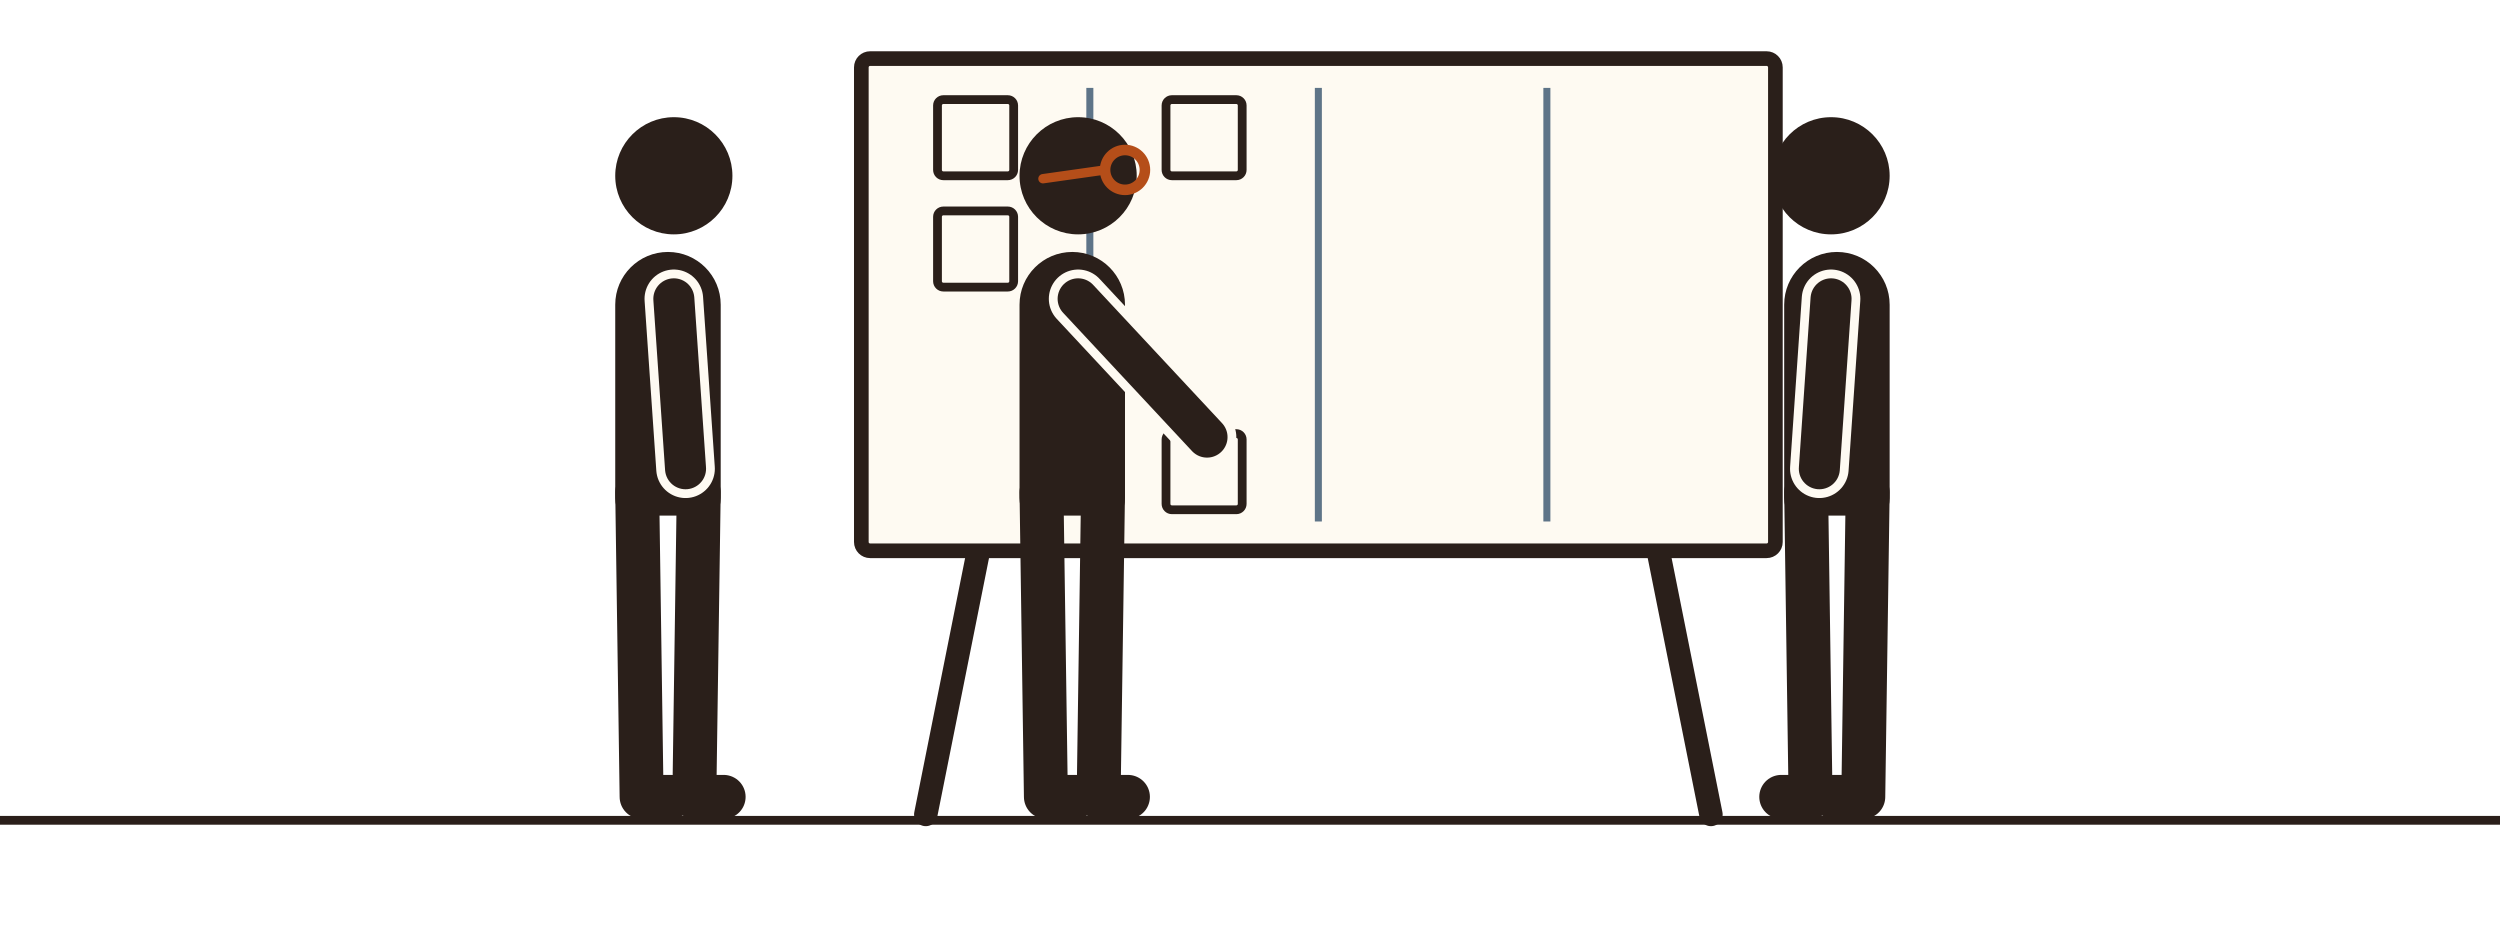
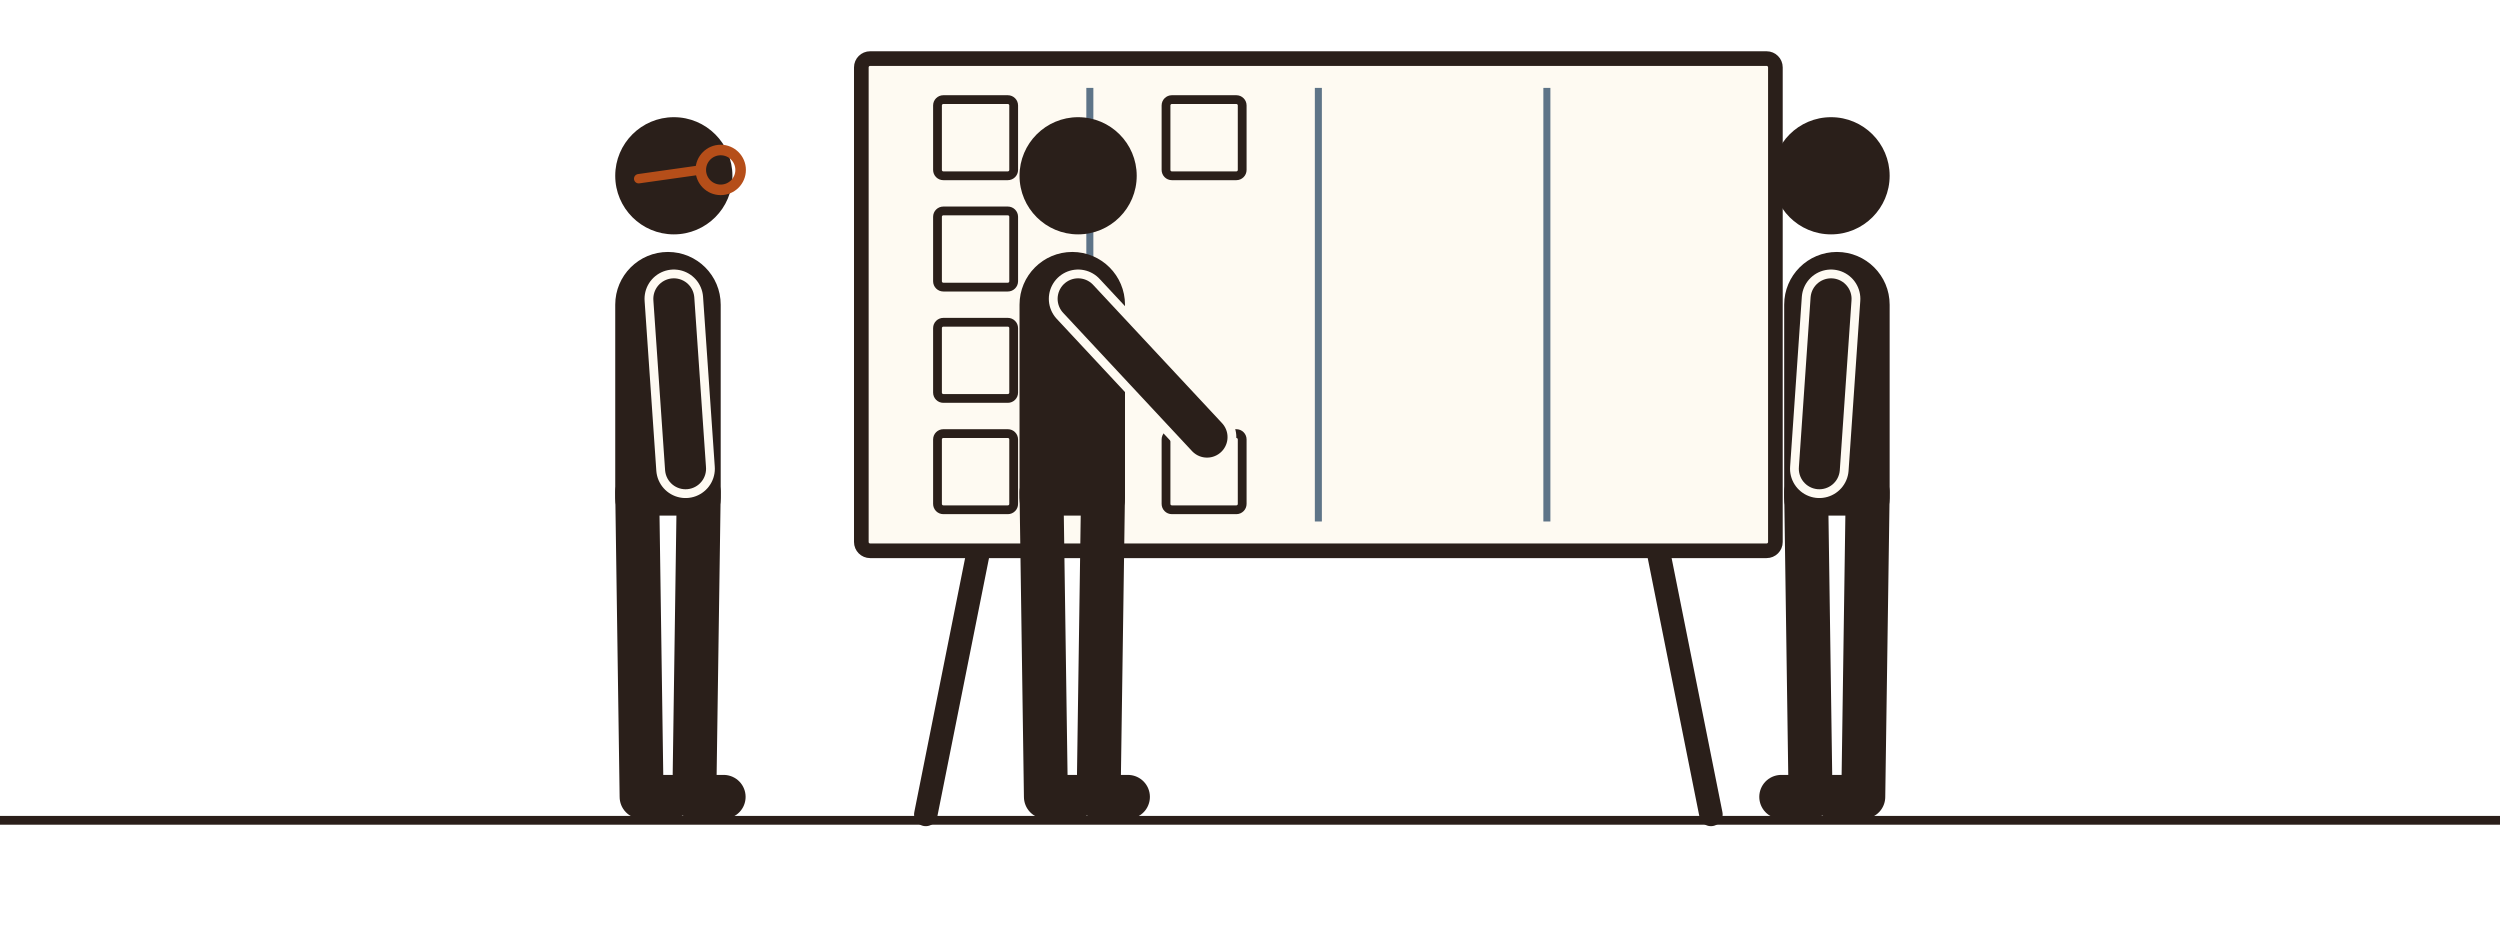
<svg xmlns="http://www.w3.org/2000/svg" viewBox="0 -140 426.667 160" width="426.667" height="160">
  <style>.fe{fill:#2A1F1A}.se{stroke:#2A1F1A}.fi{fill:#FEFAF2}.si{stroke:#FEFAF2}.sa{stroke:#5E7488}.so{stroke:#B54E19}.fa{fill:#F2A33A}.fd{fill:#D9D4CC}.fs{fill:#5E7488}</style>
  <line class="se" x1="0" y1="0" x2="426.667" y2="0" stroke-width="1.5" />
-   <g class="board">
-     <line class="se" x1="167" y1="-46" x2="158" y2="-1" stroke-width="4" stroke-linecap="round" />
-     <line class="se" x1="283" y1="-46" x2="292" y2="-1" stroke-width="4" stroke-linecap="round" />
-     <rect class="fi se" x="147" y="-130" width="156" height="84" rx="1.5" stroke-width="2.5" />
-     <line class="sa" x1="186" y1="-125" x2="186" y2="-51" stroke-width="1.2" />
-     <line class="sa" x1="225" y1="-125" x2="225" y2="-51" stroke-width="1.2" />
-     <line class="sa" x1="264" y1="-125" x2="264" y2="-51" stroke-width="1.2" />
+   <g class="board" transform="translate(147 0)">
+     <line class="se" x1="20" y1="-46" x2="11" y2="-1" stroke-width="4" stroke-linecap="round" />
+     <line class="se" x1="136" y1="-46" x2="145" y2="-1" stroke-width="4" stroke-linecap="round" />
+     <rect class="fi se" x="0" y="-130" width="156" height="84" rx="1.5" stroke-width="2.5" />
+     <line class="sa" x1="39" y1="-125" x2="39" y2="-51" stroke-width="1.2" />
+     <line class="sa" x1="78" y1="-125" x2="78" y2="-51" stroke-width="1.2" />
+     <line class="sa" x1="117" y1="-125" x2="117" y2="-51" stroke-width="1.2" />
  </g>
-   <g class="postit c1">
-     <rect class="fi se" x="160" y="-123" width="13" height="13" rx="1" stroke-width="1.5" />
+   <g class="postit c1" transform="translate(160 -123)">
+     <rect class="fi se" x="0" y="0" width="13" height="13" rx="1" stroke-width="1.5" />
  </g>
-   <g class="postit c1">
-     <rect class="fi se" x="160" y="-104" width="13" height="13" rx="1" stroke-width="1.5" />
+   <g class="postit c1" transform="translate(160 -104)">
+     <rect class="fi se" x="0" y="0" width="13" height="13" rx="1" stroke-width="1.5" />
  </g>
-   <g class="postit c2">
-     <rect class="fi se" x="199" y="-123" width="13" height="13" rx="1" stroke-width="1.5" />
+   <g class="postit c1" transform="translate(160 -85)">
+     <rect class="fi se" x="0" y="0" width="13" height="13" rx="1" stroke-width="1.5" />
  </g>
-   <g class="postit c2">
-     <rect class="fi se" x="199" y="-66" width="13" height="13" rx="1" stroke-width="1.5" />
+   <g class="postit c1" transform="translate(160 -66)">
+     <rect class="fi se" x="0" y="0" width="13" height="13" rx="1" stroke-width="1.5" />
+   </g>
+   <g class="postit c2" transform="translate(199 -123)">
+     <rect class="fi se" x="0" y="0" width="13" height="13" rx="1" stroke-width="1.5" />
+   </g>
+   <g class="postit c2" transform="translate(199 -66)">
+     <rect class="fi se" x="0" y="0" width="13" height="13" rx="1" stroke-width="1.5" />
  </g>
  <g transform="translate(114 0)">
-     <g class="pm-debout">
-       <polyline class="se" points="-5.25,-56 -4.5,-4 0.5,-4" fill="none" stroke-linecap="round" stroke-linejoin="round" stroke-width="7.5" />
-       <polyline class="se" points="5.25,-56 4.5,-4 9.5,-4" fill="none" stroke-linecap="round" stroke-linejoin="round" stroke-width="7.5" />
-       <polyline class="se" points="0,-89 -2,-58" fill="none" stroke-linecap="round" stroke-linejoin="round" stroke-width="7" />
-       <path class="fe" d="M-9,-88 A9,9 0 0 1 9,-88 L9,-55 Q9,-52 6,-52 L-6,-52 Q-9,-52 -9,-55 Z" />
-       <circle class="fe" cx="1" cy="-110" r="10" />
-       <polyline class="si" points="1,-89 3,-60" fill="none" stroke-linecap="round" stroke-linejoin="round" stroke-width="10" />
-       <polyline class="se" points="1,-89 3,-60" fill="none" stroke-linecap="round" stroke-linejoin="round" stroke-width="7" />
-     </g>
-   </g>
-   <g transform="translate(183 0)">
-     <g class="j-colle">
+     <g class="j-debout">
      <polyline class="se" points="-5.25,-56 -4.5,-4 0.5,-4" fill="none" stroke-linecap="round" stroke-linejoin="round" stroke-width="7.5" />
      <polyline class="se" points="5.25,-56 4.5,-4 9.5,-4" fill="none" stroke-linecap="round" stroke-linejoin="round" stroke-width="7.5" />
      <polyline class="se" points="0,-89 -2,-58" fill="none" stroke-linecap="round" stroke-linejoin="round" stroke-width="7" />
      <path class="fe" d="M-9,-88 A9,9 0 0 1 9,-88 L9,-55 Q9,-52 6,-52 L-6,-52 Q-9,-52 -9,-55 Z" />
      <circle class="fe" cx="1" cy="-110" r="10" />
      <g class="lunettes">
        <line class="so" x1="5.6" y1="-111" x2="-5" y2="-109.5" stroke-width="1.6" stroke-linecap="round" />
        <circle class="so" cx="9" cy="-111" r="3.4" fill="none" stroke-width="1.8" />
      </g>
+       <polyline class="si" points="1,-89 3,-60" fill="none" stroke-linecap="round" stroke-linejoin="round" stroke-width="10" />
+       <polyline class="se" points="1,-89 3,-60" fill="none" stroke-linecap="round" stroke-linejoin="round" stroke-width="7" />
+     </g>
+   </g>
+   <g transform="translate(183 0)">
+     <g class="pm-repos">
+       <polyline class="se" points="-5.25,-56 -4.5,-4 0.5,-4" fill="none" stroke-linecap="round" stroke-linejoin="round" stroke-width="7.5" />
+       <polyline class="se" points="5.25,-56 4.5,-4 9.5,-4" fill="none" stroke-linecap="round" stroke-linejoin="round" stroke-width="7.5" />
+       <polyline class="se" points="0,-89 -2,-58" fill="none" stroke-linecap="round" stroke-linejoin="round" stroke-width="7" />
+       <path class="fe" d="M-9,-88 A9,9 0 0 1 9,-88 L9,-55 Q9,-52 6,-52 L-6,-52 Q-9,-52 -9,-55 Z" />
+       <circle class="fe" cx="1" cy="-110" r="10" />
      <polyline class="si" points="1,-89 23,-65.4" fill="none" stroke-linecap="round" stroke-linejoin="round" stroke-width="10" />
      <polyline class="se" points="1,-89 23,-65.4" fill="none" stroke-linecap="round" stroke-linejoin="round" stroke-width="7" />
    </g>
  </g>
  <g transform="translate(313.5 0)">
    <g class="d-debout" transform="scale(-1 1)">
      <polyline class="se" points="-5.25,-56 -4.5,-4 0.5,-4" fill="none" stroke-linecap="round" stroke-linejoin="round" stroke-width="7.5" />
      <polyline class="se" points="5.25,-56 4.5,-4 9.5,-4" fill="none" stroke-linecap="round" stroke-linejoin="round" stroke-width="7.5" />
      <polyline class="se" points="0,-89 -2,-58" fill="none" stroke-linecap="round" stroke-linejoin="round" stroke-width="7" />
      <path class="fe" d="M-9,-88 A9,9 0 0 1 9,-88 L9,-55 Q9,-52 6,-52 L-6,-52 Q-9,-52 -9,-55 Z" />
      <circle class="fe" cx="1" cy="-110" r="10" />
      <polyline class="si" points="1,-89 3,-60" fill="none" stroke-linecap="round" stroke-linejoin="round" stroke-width="10" />
      <polyline class="se" points="1,-89 3,-60" fill="none" stroke-linecap="round" stroke-linejoin="round" stroke-width="7" />
    </g>
  </g>
</svg>
